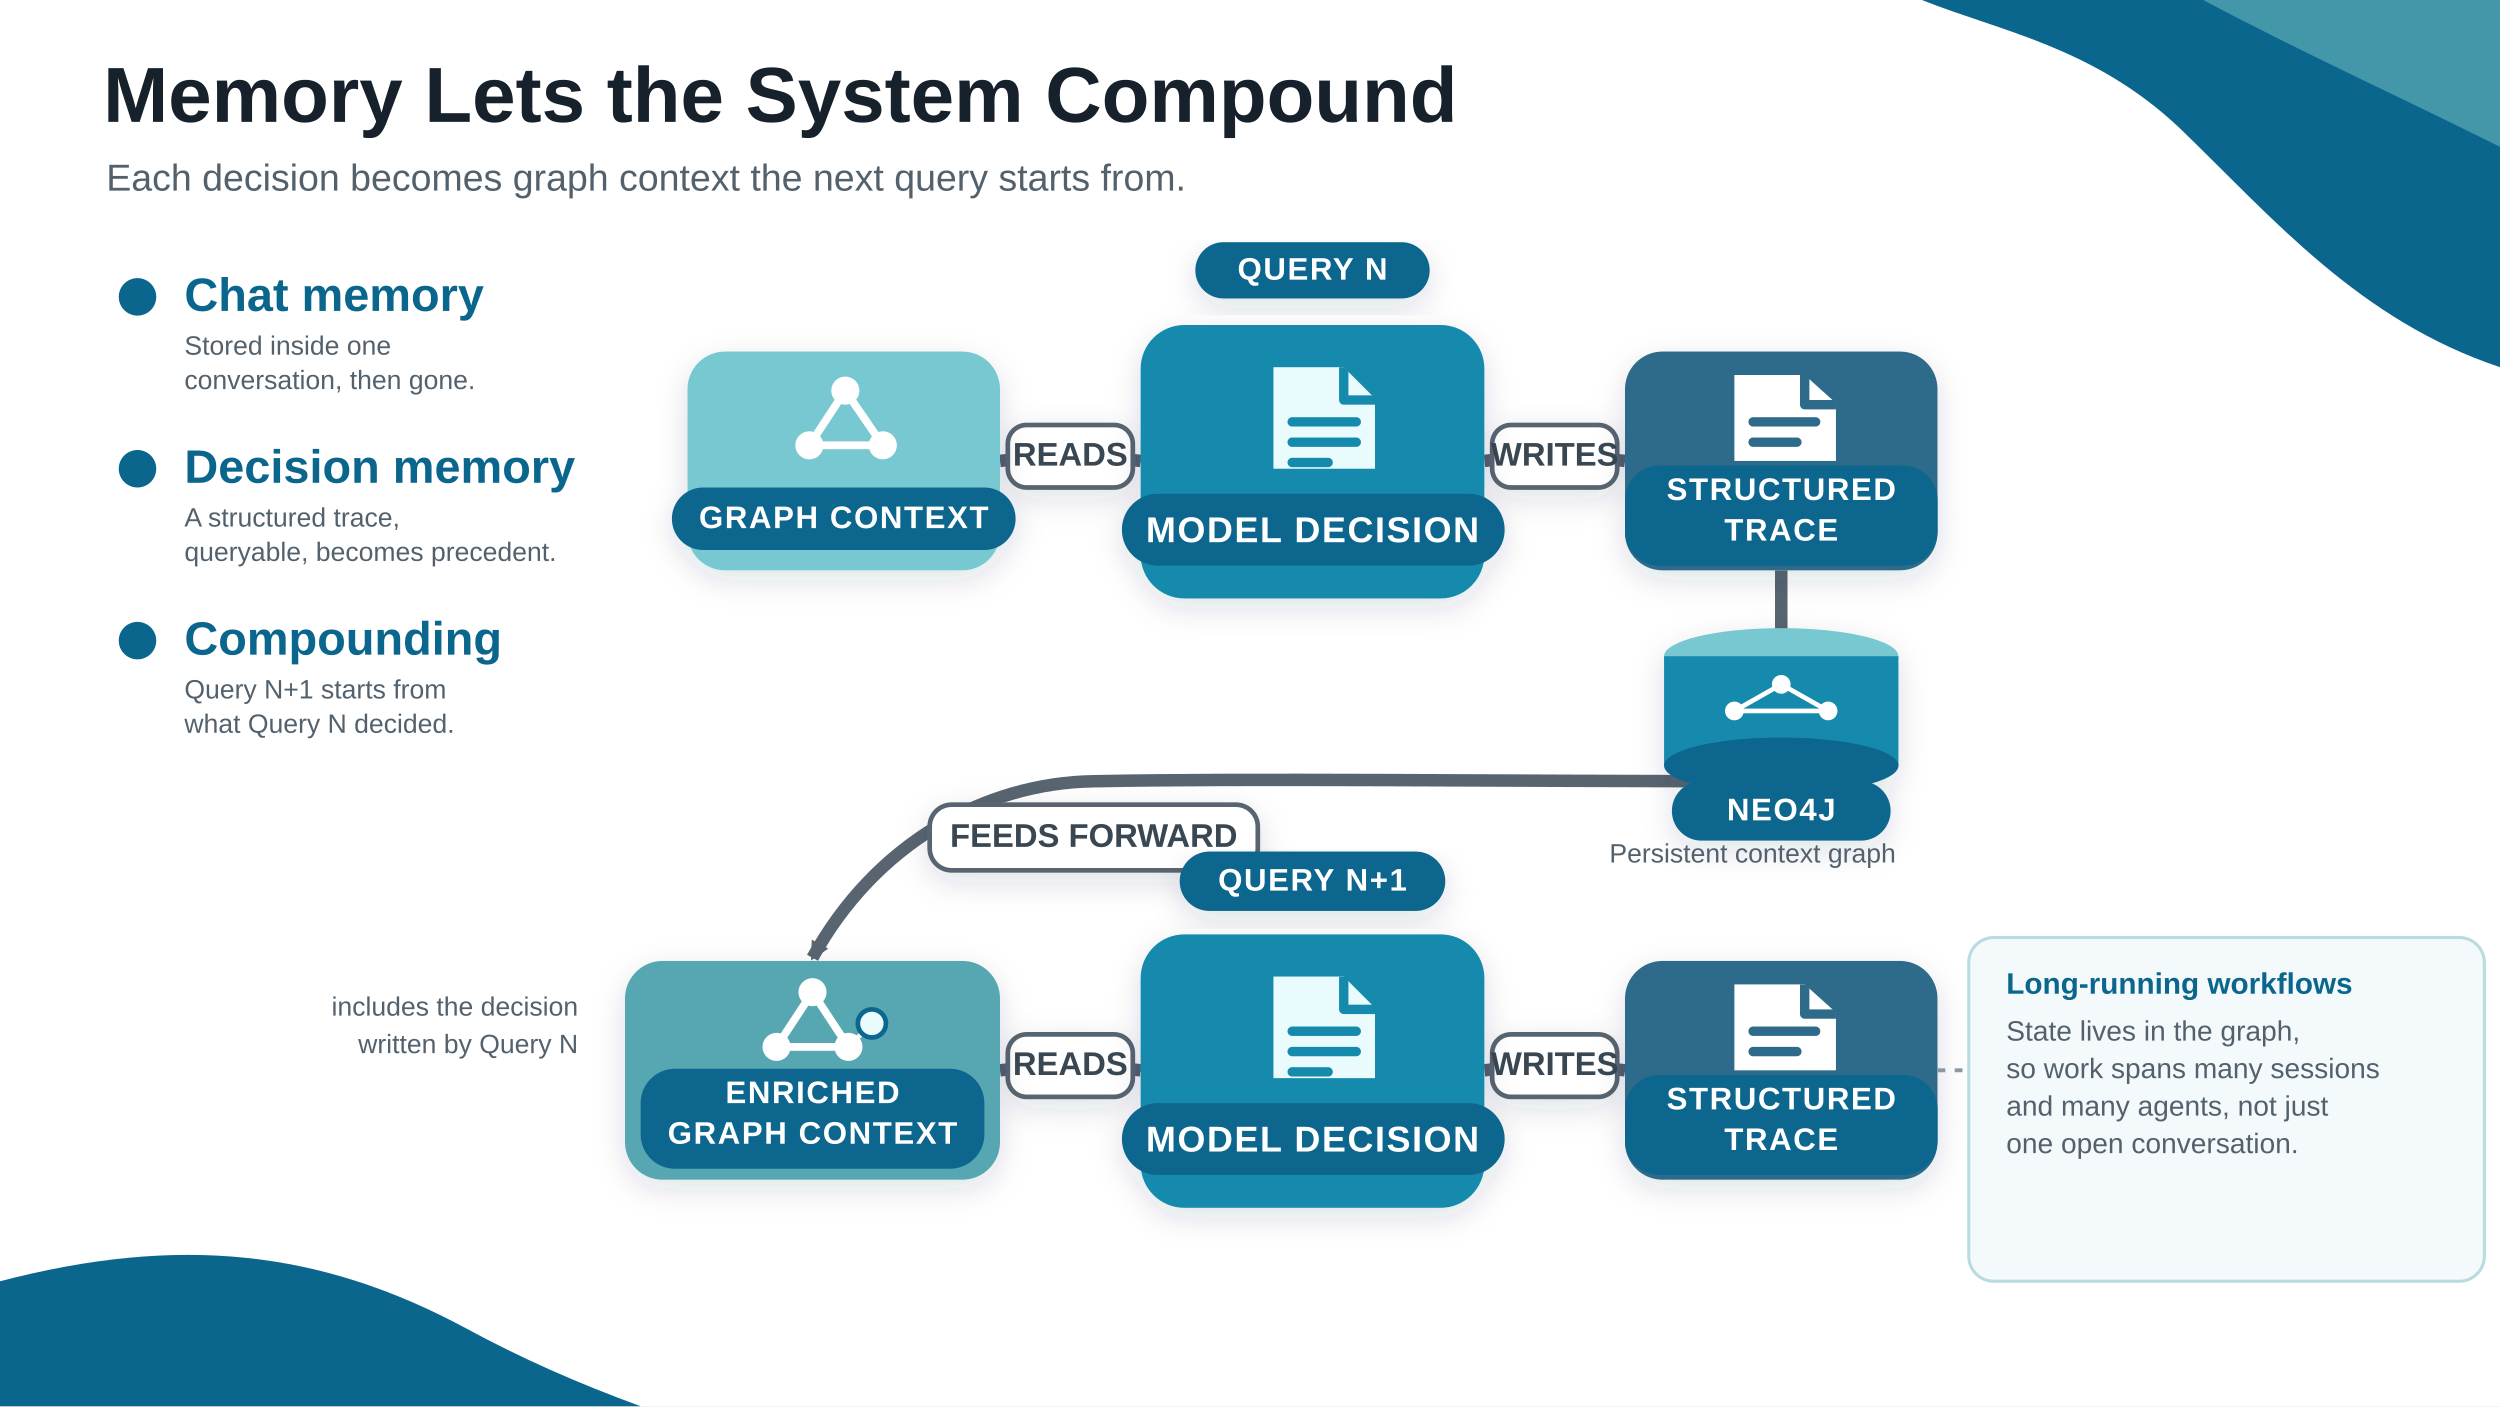
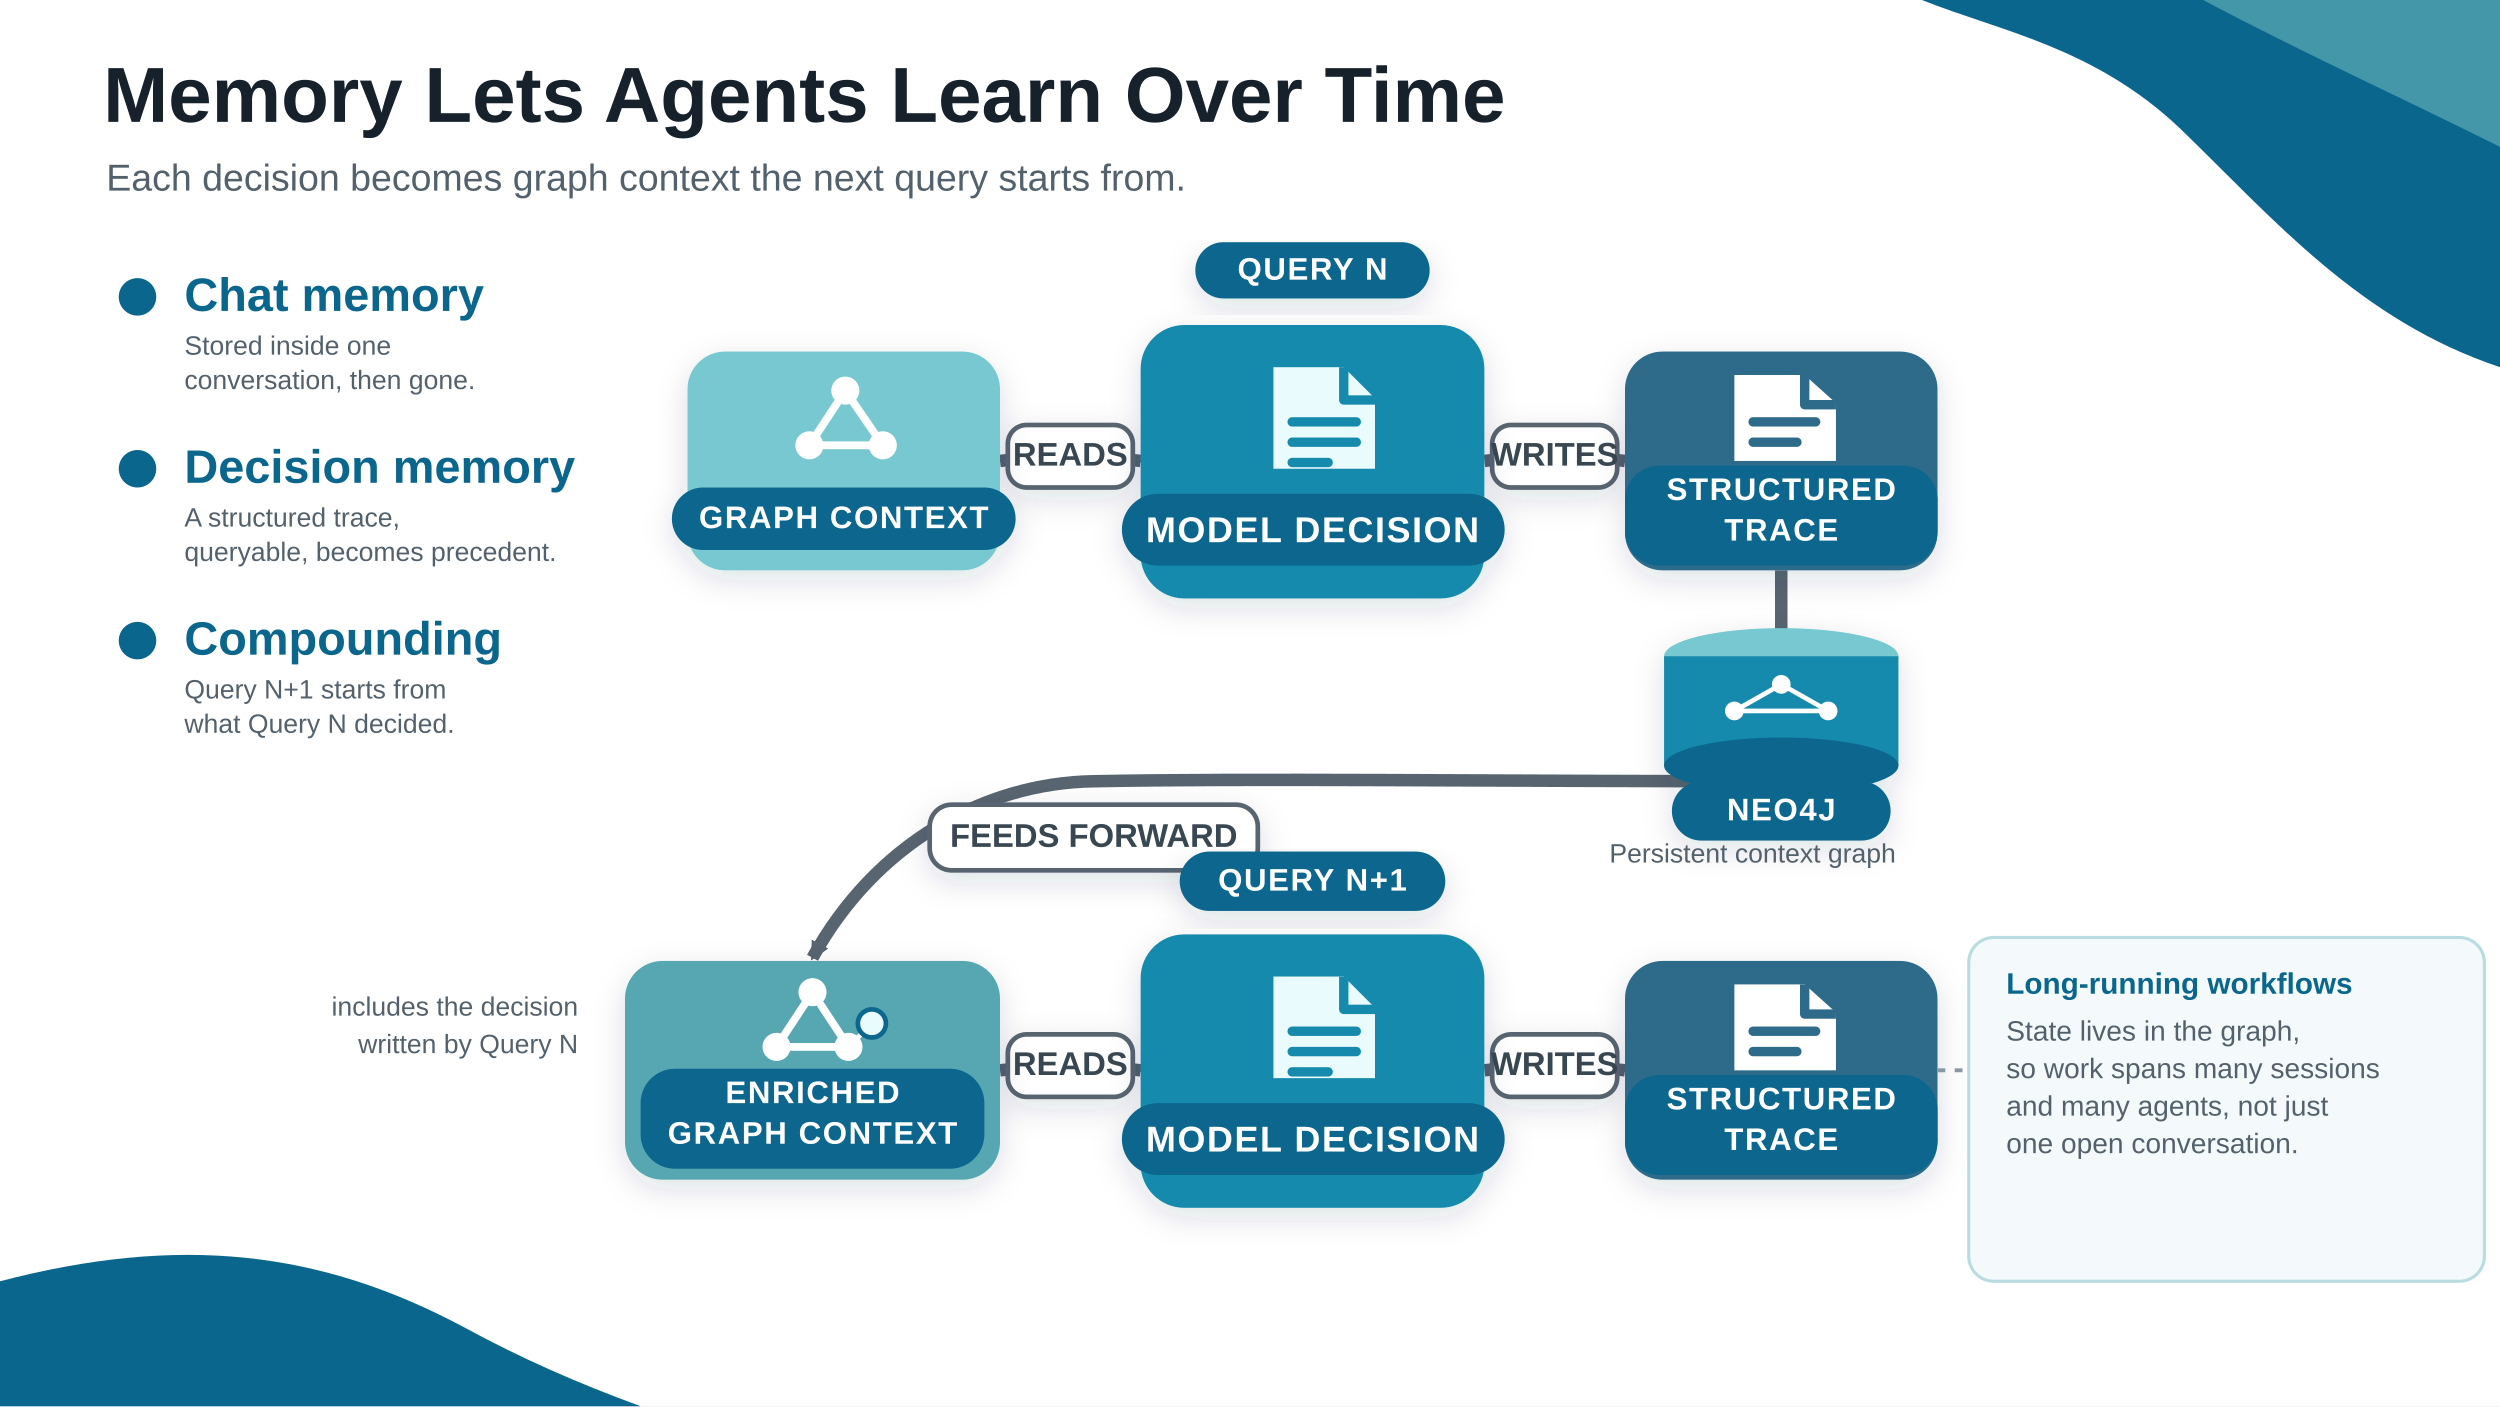
<svg xmlns="http://www.w3.org/2000/svg" viewBox="0 0 1600 900" role="img" aria-labelledby="title description" font-family="Arial, Helvetica, sans-serif">
  <defs>
    <filter id="soft-shadow" x="-20%" y="-20%" width="140%" height="150%">
      <feDropShadow dx="0" dy="6" stdDeviation="10" flood-color="#183142" flood-opacity="0.14" />
    </filter>
    <marker id="arrow" markerWidth="12" markerHeight="12" refX="10" refY="6" orient="auto" markerUnits="userSpaceOnUse">
      <path d="M0,0 L12,6 L0,12 Z" fill="#586570" />
    </marker>
    <style>
      .heading { fill: #17212B; font-size: 50px; font-weight: 700; }
      .subtitle { fill: #53616D; font-size: 24px; }
      .legend-title { fill: #0B668E; font-size: 30px; font-weight: 700; }
      .legend-copy { fill: #53616D; font-size: 17px; }
      .relationship { fill: none; stroke: #586570; stroke-width: 8; marker-end: url(#arrow); }
      .relationship-label { fill: #394651; font-size: 21px; font-weight: 700; text-anchor: middle; }
      .node-label { fill: #FFFFFF; font-size: 20px; font-weight: 700; text-anchor: middle; letter-spacing: 1px; }
      .node-label-hub { fill: #FFFFFF; font-size: 23px; font-weight: 700; text-anchor: middle; letter-spacing: 1px; }
      .property-label { fill: #0B668E; font-size: 19px; font-weight: 700; }
      .property-copy { fill: #53616D; font-size: 18px; }
      .property-copy-sm { fill: #53616D; font-size: 17px; }
      .caption { fill: #53616D; font-size: 17px; text-anchor: end; }
      .leader { fill: none; stroke: #8A98A4; stroke-width: 2.5; stroke-dasharray: 5 6; }
    </style>
  </defs>
  <rect width="1600" height="900" fill="#FFFFFF" />
  <path d="M1230 0 H1600 V235 C1510 205 1455 140 1395 82 C1340 30 1280 20 1230 0 Z" fill="#0B668E" />
  <path d="M1410 0 H1600 V94 C1536 62 1474 34 1410 0 Z" fill="#57A7B2" opacity="0.75" />
  <path d="M0 900 V820 C115 790 205 800 298 850 C333 869 369 885 410 900 Z" fill="#0B668E" />
-   <text class="heading" x="66" y="78">Memory Lets the System Compound</text>
+   <text class="heading" x="66" y="78">Memory Lets Agents Learn Over Time</text>
  <text class="subtitle" x="68" y="122">Each decision becomes graph context the next query starts from.</text>
  <g aria-label="Legend">
    <circle cx="88" cy="190" r="12" fill="#0B668E" />
    <text class="legend-title" x="118" y="199">Chat memory</text>
    <text class="legend-copy" x="118" y="227">Stored inside one</text>
    <text class="legend-copy" x="118" y="249">conversation, then gone.</text>
    <circle cx="88" cy="300" r="12" fill="#0B668E" />
    <text class="legend-title" x="118" y="309">Decision memory</text>
    <text class="legend-copy" x="118" y="337">A structured trace,</text>
    <text class="legend-copy" x="118" y="359">queryable, becomes precedent.</text>
    <circle cx="88" cy="410" r="12" fill="#0B668E" />
    <text class="legend-title" x="118" y="419">Compounding</text>
    <text class="legend-copy" x="118" y="447">Query N+1 starts from</text>
    <text class="legend-copy" x="118" y="469">what Query N decided.</text>
  </g>
  <path class="relationship" d="M640 295 C665 292 705 292 730 295" />
  <path class="relationship" d="M950 295 C975 292 1015 292 1040 295" />
  <path class="relationship" d="M640 685 C665 682 705 682 730 685" />
  <path class="relationship" d="M950 685 C975 682 1015 682 1040 685" />
  <path class="relationship" d="M1140 365 C1140 430 1140 470 1140 500 C 950 500 800 498 700 500 C 630 501 560 540 520 613" />
  <g filter="url(#soft-shadow)">
    <rect x="645" y="272" width="80" height="40" rx="12" fill="#FFFFFF" stroke="#586570" stroke-width="3" />
    <text class="relationship-label" x="685" y="298">READS</text>
    <rect x="955" y="272" width="80" height="40" rx="12" fill="#FFFFFF" stroke="#586570" stroke-width="3" />
    <text class="relationship-label" x="995" y="298">WRITES</text>
    <rect x="645" y="662" width="80" height="40" rx="12" fill="#FFFFFF" stroke="#586570" stroke-width="3" />
    <text class="relationship-label" x="685" y="688">READS</text>
    <rect x="955" y="662" width="80" height="40" rx="12" fill="#FFFFFF" stroke="#586570" stroke-width="3" />
    <text class="relationship-label" x="995" y="688">WRITES</text>
    <rect x="595" y="515" width="210" height="42" rx="14" fill="#FFFFFF" stroke="#586570" stroke-width="3" />
    <text class="relationship-label" x="700" y="542">FEEDS FORWARD</text>
  </g>
  <g filter="url(#soft-shadow)">
    <rect x="765" y="155" width="150" height="36" rx="18" fill="#0B668E" />
    <text class="node-label" x="840" y="179">QUERY N</text>
  </g>
  <g aria-label="Graph context box" filter="url(#soft-shadow)">
    <rect x="440" y="225" width="200" height="140" rx="24" fill="#77C8D0" />
    <path d="M518 285 L565 285 M518 285 L541 250 M565 285 L541 250" fill="none" stroke="#FFFFFF" stroke-width="5" stroke-linecap="round" />
    <circle cx="518" cy="285" r="9" fill="#FFFFFF" />
    <circle cx="565" cy="285" r="9" fill="#FFFFFF" />
    <circle cx="541" cy="250" r="9" fill="#FFFFFF" />
    <rect x="430" y="312" width="220" height="40" rx="20" fill="#0B668E" />
    <text class="node-label" x="540" y="338">GRAPH CONTEXT</text>
  </g>
  <g aria-label="Model decision box" filter="url(#soft-shadow)">
    <rect x="730" y="208" width="220" height="175" rx="28" fill="#168AAD" />
    <path d="M815 235 H860 L880 255 V300 H815 Z" fill="#EAFBFD" />
    <path d="M860 235 V256 H880" fill="none" stroke="#168AAD" stroke-width="6" stroke-linejoin="round" />
    <path d="M827 270 H868 M827 283 H868 M827 296 H850" stroke="#168AAD" stroke-width="6" stroke-linecap="round" />
    <rect x="718" y="316" width="245" height="46" rx="23" fill="#0B668E" />
    <text class="node-label-hub" x="840" y="347">MODEL DECISION</text>
  </g>
  <g aria-label="Structured trace box" filter="url(#soft-shadow)">
    <rect x="1040" y="225" width="200" height="140" rx="24" fill="#2D6A8A" />
    <path d="M1110 240 H1155 L1175 258 V295 H1110 Z" fill="#FFFFFF" />
    <path d="M1155 240 V259 H1175" fill="none" stroke="#2D6A8A" stroke-width="6" stroke-linejoin="round" />
    <path d="M1122 270 H1162 M1122 283 H1150" stroke="#2D6A8A" stroke-width="6" stroke-linecap="round" />
    <rect x="1040" y="298" width="200" height="64" rx="22" fill="#0B668E" />
    <text class="node-label" x="1140" y="320">STRUCTURED</text>
    <text class="node-label" x="1140" y="346">TRACE</text>
  </g>
  <g aria-label="Neo4j context graph store" filter="url(#soft-shadow)">
    <ellipse cx="1140" cy="420" rx="75" ry="18" fill="#77C8D0" />
    <rect x="1065" y="420" width="150" height="70" fill="#168AAD" />
    <ellipse cx="1140" cy="490" rx="75" ry="18" fill="#0B668E" />
    <path d="M1110 455 L1170 455 M1110 455 L1140 438 M1170 455 L1140 438" fill="none" stroke="#FFFFFF" stroke-width="3" />
    <circle cx="1110" cy="455" r="6" fill="#FFFFFF" />
    <circle cx="1170" cy="455" r="6" fill="#FFFFFF" />
    <circle cx="1140" cy="438" r="6" fill="#FFFFFF" />
    <rect x="1070" y="500" width="140" height="38" rx="19" fill="#0B668E" />
    <text class="node-label" x="1140" y="525">NEO4J</text>
  </g>
  <text class="property-copy-sm" x="1030" y="552">Persistent context graph</text>
  <g filter="url(#soft-shadow)">
    <rect x="755" y="545" width="170" height="38" rx="19" fill="#0B668E" />
    <text class="node-label" x="840" y="570">QUERY N+1</text>
  </g>
  <g aria-label="Enriched graph context box" filter="url(#soft-shadow)">
    <rect x="400" y="615" width="240" height="140" rx="24" fill="#57A7B2" />
    <path d="M497 670 L543 670 M497 670 L520 635 M543 670 L520 635" fill="none" stroke="#FFFFFF" stroke-width="5" stroke-linecap="round" />
    <circle cx="497" cy="670" r="9" fill="#FFFFFF" />
    <circle cx="543" cy="670" r="9" fill="#FFFFFF" />
    <circle cx="520" cy="635" r="9" fill="#FFFFFF" />
    <path d="M543 670 L558 655" fill="none" stroke="#FFFFFF" stroke-width="3" stroke-dasharray="4 4" />
    <circle cx="558" cy="655" r="9" fill="#EAFBFD" stroke="#0B668E" stroke-width="3" />
    <rect x="410" y="684" width="220" height="64" rx="22" fill="#0B668E" />
    <text class="node-label" x="520" y="706">ENRICHED</text>
    <text class="node-label" x="520" y="732">GRAPH CONTEXT</text>
  </g>
  <text class="caption" x="370" y="650">includes the decision</text>
  <text class="caption" x="370" y="674">written by Query N</text>
  <g aria-label="Model decision box, second query" filter="url(#soft-shadow)">
    <rect x="730" y="598" width="220" height="175" rx="28" fill="#168AAD" />
    <path d="M815 625 H860 L880 645 V690 H815 Z" fill="#EAFBFD" />
    <path d="M860 625 V646 H880" fill="none" stroke="#168AAD" stroke-width="6" stroke-linejoin="round" />
    <path d="M827 660 H868 M827 673 H868 M827 686 H850" stroke="#168AAD" stroke-width="6" stroke-linecap="round" />
    <rect x="718" y="706" width="245" height="46" rx="23" fill="#0B668E" />
    <text class="node-label-hub" x="840" y="737">MODEL DECISION</text>
  </g>
  <g aria-label="Structured trace box, second query" filter="url(#soft-shadow)">
    <rect x="1040" y="615" width="200" height="140" rx="24" fill="#2D6A8A" />
    <path d="M1110 630 H1155 L1175 648 V685 H1110 Z" fill="#FFFFFF" />
    <path d="M1155 630 V649 H1175" fill="none" stroke="#2D6A8A" stroke-width="6" stroke-linejoin="round" />
    <path d="M1122 660 H1162 M1122 673 H1150" stroke="#2D6A8A" stroke-width="6" stroke-linecap="round" />
    <rect x="1040" y="688" width="200" height="64" rx="22" fill="#0B668E" />
    <text class="node-label" x="1140" y="710">STRUCTURED</text>
    <text class="node-label" x="1140" y="736">TRACE</text>
  </g>
  <path class="leader" d="M1240 685 C1248 685 1254 685 1260 685" />
  <rect x="1260" y="600" width="330" height="220" rx="16" fill="#F4FAFB" stroke="#B9DCE1" stroke-width="2" />
  <text class="property-label" x="1284" y="636">Long-running workflows</text>
  <text class="property-copy" x="1284" y="666">State lives in the graph,</text>
  <text class="property-copy" x="1284" y="690">so work spans many sessions</text>
  <text class="property-copy" x="1284" y="714">and many agents, not just</text>
  <text class="property-copy" x="1284" y="738">one open conversation.</text>
</svg>
